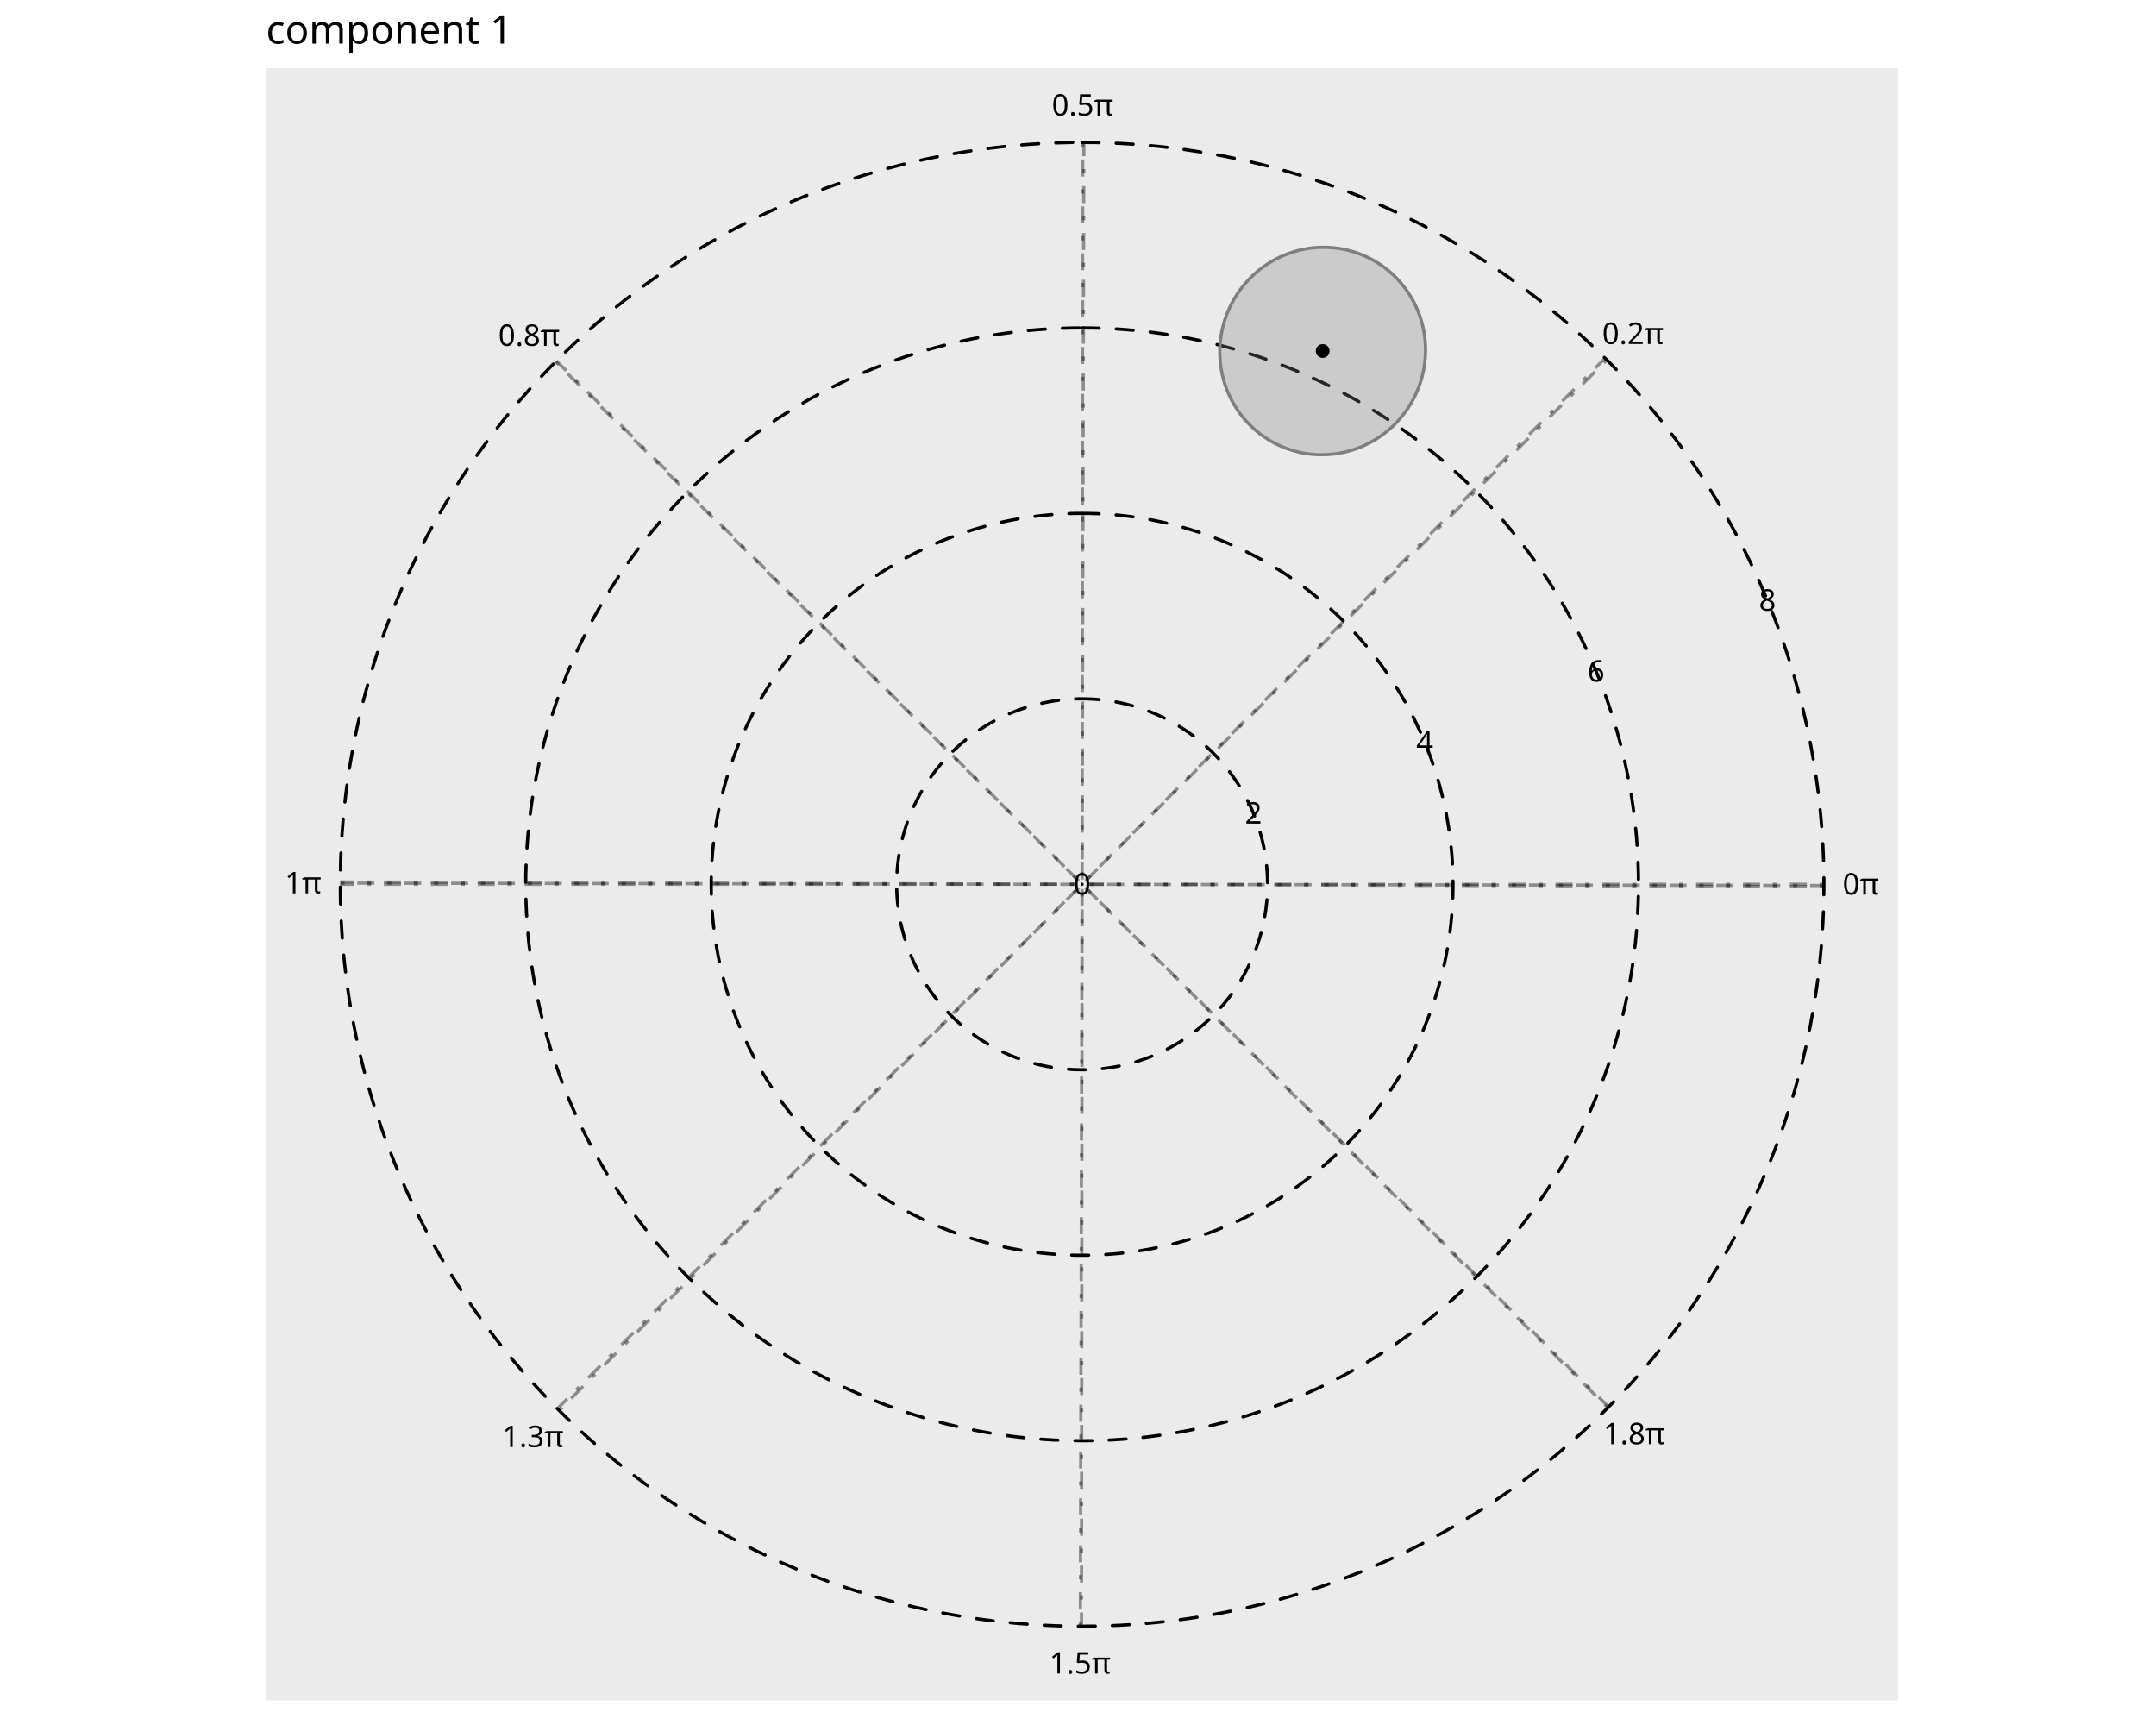
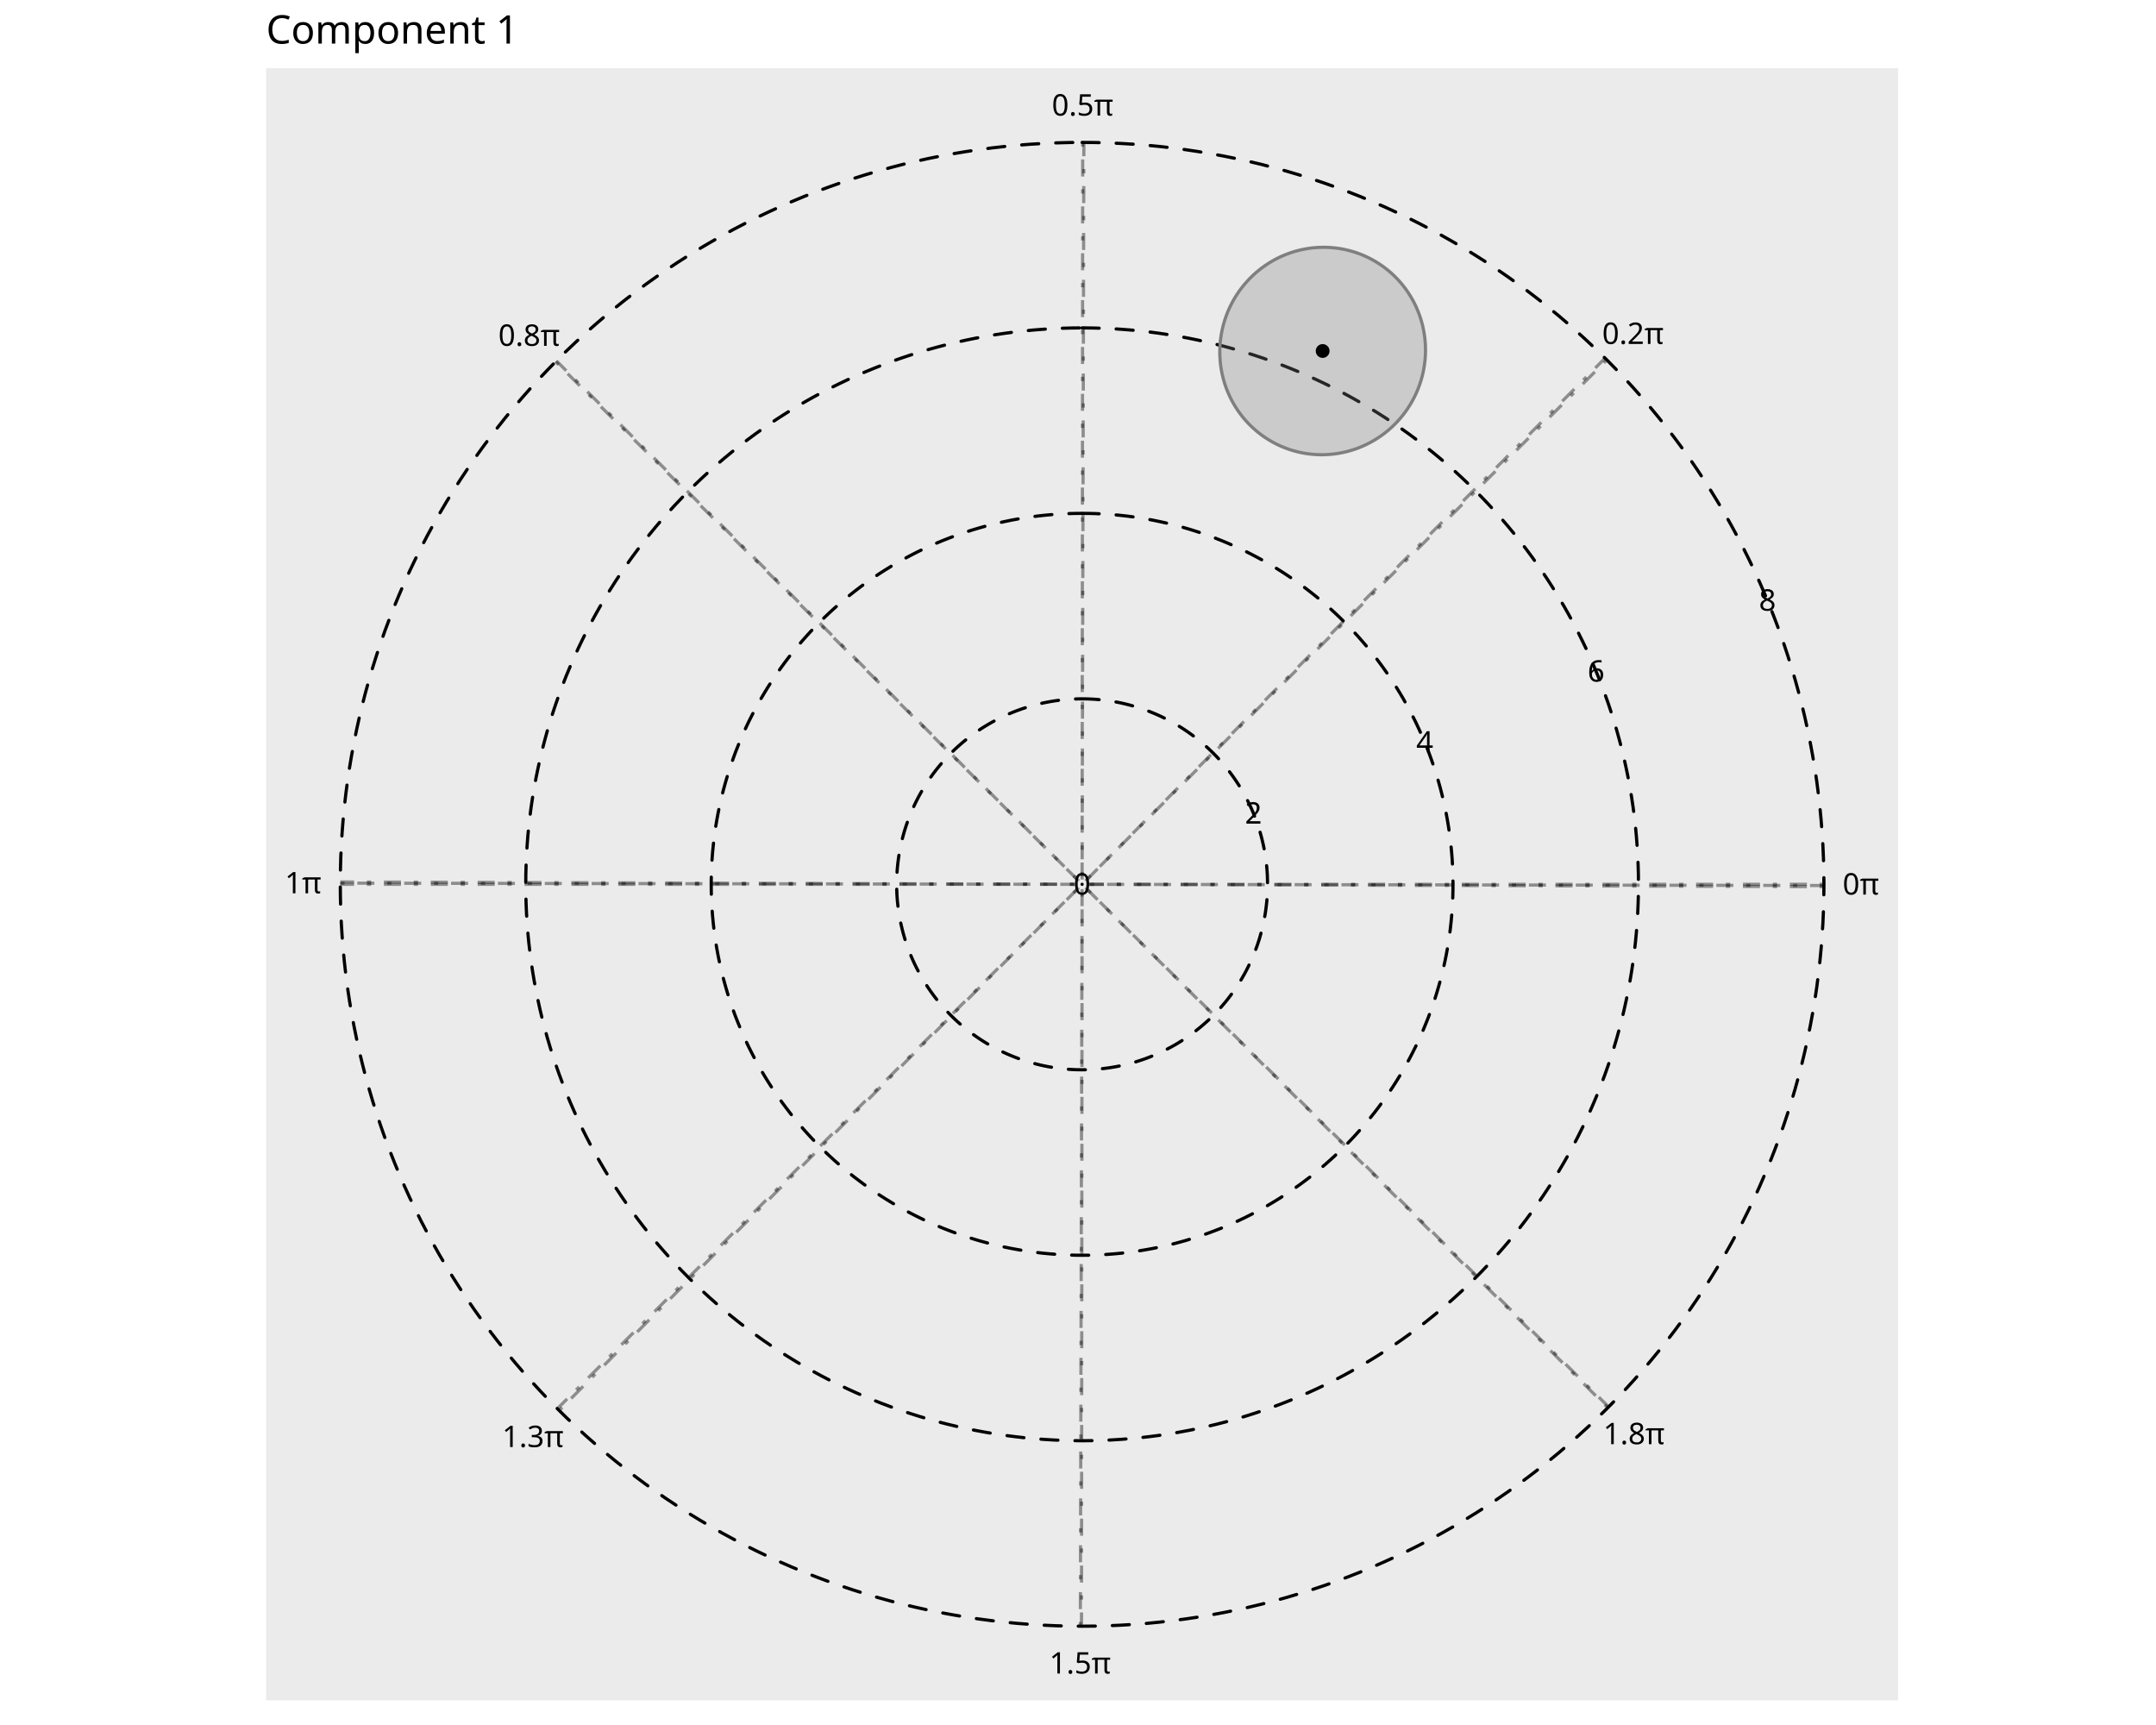
<svg xmlns="http://www.w3.org/2000/svg" class="svglite" data-engine-version="2.0" width="720.00pt" height="576.00pt" viewBox="0 0 720.00 576.00">
  <defs>
    <style type="text/css">
    .svglite line, .svglite polyline, .svglite polygon, .svglite path, .svglite rect, .svglite circle {
      fill: none;
      stroke: #000000;
      stroke-linecap: round;
      stroke-linejoin: round;
      stroke-miterlimit: 10.00;
    }
  </style>
  </defs>
  <rect width="100%" height="100%" style="stroke: none; fill: #FFFFFF;" />
  <defs>
    <clipPath id="cpMC4wMHw3MjAuMDB8MC4wMHw1NzYuMDA=">
      <rect x="0.00" y="0.00" width="720.00" height="576.00" />
    </clipPath>
  </defs>
  <g clip-path="url(#cpMC4wMHw3MjAuMDB8MC4wMHw1NzYuMDA=)">
</g>
  <defs>
    <clipPath id="cpODAuNjV8NjM5LjM1fDAuMDB8NTc2LjAw">
      <rect x="80.65" y="0.00" width="558.70" height="576.00" />
    </clipPath>
  </defs>
  <g clip-path="url(#cpODAuNjV8NjM5LjM1fDAuMDB8NTc2LjAw)">
    <rect x="80.65" y="0.00" width="558.70" height="576.00" style="stroke-width: 1.07; stroke: #FFFFFF; fill: #FFFFFF;" />
  </g>
  <g clip-path="url(#cpMC4wMHw3MjAuMDB8MC4wMHw1NzYuMDA=)">
</g>
  <defs>
    <clipPath id="cpODguODd8NjMzLjg3fDIyLjc4fDU2Ny43OA==">
      <rect x="88.87" y="22.78" width="545.00" height="545.00" />
    </clipPath>
  </defs>
  <g clip-path="url(#cpODguODd8NjMzLjg3fDIyLjc4fDU2Ny43OA==)">
    <rect x="88.87" y="22.78" width="545.00" height="545.00" style="stroke-width: 1.07; stroke: none; fill: #EBEBEB;" />
    <polygon points="361.37,295.28 361.37,295.28 361.37,295.28 361.37,295.28 361.37,295.28 361.37,295.28 361.37,295.28 361.37,295.28 361.37,295.28 361.37,295.28 361.37,295.28 361.37,295.28 361.37,295.28 361.37,295.28 361.37,295.28 361.37,295.28 361.37,295.28 361.37,295.28 361.37,295.28 361.37,295.28 361.37,295.28 361.37,295.28 361.37,295.28 361.37,295.28 361.37,295.28 361.37,295.28 361.37,295.28 361.37,295.28 361.37,295.28 361.37,295.28 361.37,295.28 361.37,295.28 361.37,295.28 361.37,295.28 361.37,295.28 361.37,295.28 361.37,295.28 361.37,295.28 361.37,295.28 361.37,295.28 361.37,295.28 361.37,295.28 361.37,295.28 361.37,295.28 361.37,295.28 361.37,295.28 361.37,295.28 361.37,295.28 361.37,295.28 361.37,295.28 361.37,295.28 361.37,295.28 361.37,295.28 361.37,295.28 361.37,295.28 361.37,295.28 361.37,295.28 361.37,295.28 361.37,295.28 361.37,295.28 361.37,295.28 361.37,295.28 361.37,295.28 361.37,295.28 361.37,295.28 361.37,295.28 361.37,295.28 361.37,295.28 361.37,295.28 361.37,295.28 361.37,295.28 361.37,295.28 361.37,295.28 361.37,295.28 361.37,295.28 361.37,295.28 361.37,295.28 361.37,295.28 361.37,295.28 361.37,295.28 361.37,295.28 361.37,295.28 361.37,295.28 361.37,295.28 361.37,295.28 361.37,295.28 361.37,295.28 361.37,295.28 361.37,295.28 361.37,295.28 361.37,295.28 361.37,295.28 361.37,295.28 361.37,295.28 361.37,295.28 361.37,295.28 361.37,295.28 361.37,295.28 361.37,295.28 361.37,295.28 361.37,295.28 361.37,295.28 361.37,295.28 361.37,295.28 361.37,295.28 361.37,295.28 361.37,295.28 361.37,295.28 361.37,295.28 361.37,295.28 361.37,295.28 361.37,295.28 361.37,295.28 361.37,295.28 361.37,295.28 361.37,295.28 361.37,295.28 361.37,295.28 361.37,295.28 361.37,295.28 361.37,295.28 361.37,295.28 361.37,295.28 361.37,295.28 361.37,295.28 361.37,295.28 361.37,295.28 361.37,295.28 361.37,295.28 361.37,295.28 361.37,295.28 361.37,295.28 361.37,295.28 361.37,295.28 361.37,295.28 361.37,295.28 361.37,295.28 361.37,295.28 361.37,295.28 361.37,295.28 361.37,295.28 361.37,295.28 361.37,295.28 361.37,295.28 361.37,295.28 361.37,295.28 361.37,295.28 361.37,295.28 361.37,295.28 361.37,295.28 361.37,295.28 361.37,295.28 361.37,295.28 361.37,295.28 361.37,295.28 361.37,295.28 361.37,295.28 361.37,295.28 361.37,295.28 361.37,295.28 361.37,295.28 361.37,295.28 361.37,295.28 361.37,295.28 361.37,295.28 361.37,295.28 361.37,295.28 361.37,295.28 361.37,295.28 361.37,295.28 361.37,295.28 361.37,295.28 361.37,295.28 361.37,295.28 361.37,295.28 361.37,295.28 361.37,295.28 361.37,295.28 361.37,295.28 361.37,295.28 361.37,295.28 361.37,295.28 361.37,295.28 361.37,295.28 361.37,295.28 361.37,295.28 361.37,295.28 361.37,295.28 361.37,295.28 361.37,295.28 361.37,295.28 361.37,295.28 361.37,295.28 361.37,295.28 361.37,295.28 361.37,295.28 361.37,295.28 361.37,295.28 361.37,295.28 361.37,295.28 361.37,295.28 361.37,295.28 361.37,295.28 361.37,295.28 361.37,295.28 361.37,295.28 361.37,295.28 361.37,295.28 361.37,295.28 361.37,295.28 361.37,295.28 361.37,295.28 361.37,295.28 361.37,295.28 361.37,295.28 361.37,295.28 361.37,295.28 361.37,295.28 361.37,295.28 361.37,295.28 361.37,295.28 361.37,295.28 361.37,295.28 361.37,295.28 361.37,295.28 361.37,295.28 361.37,295.28 361.37,295.28 361.37,295.28 361.37,295.28 361.37,295.28 361.37,295.28 361.37,295.28 361.37,295.28 361.37,295.28 361.37,295.28 361.37,295.28 361.37,295.28 361.37,295.28 361.37,295.28 361.37,295.28 361.37,295.28 361.37,295.28 361.37,295.28 361.37,295.28 361.37,295.28 361.37,295.28 361.37,295.28 361.37,295.28 361.37,295.28 361.37,295.28 361.37,295.28 361.37,295.28 361.37,295.28 361.37,295.28 361.37,295.28 361.37,295.28 361.37,295.28 361.37,295.28 361.37,295.28 361.37,295.28 361.37,295.28 361.37,295.28 361.37,295.28 361.37,295.28 361.37,295.28 361.37,295.28 361.37,295.28 361.37,295.28 361.37,295.28 361.37,295.28 361.37,295.28 361.37,295.28 361.37,295.28 361.37,295.28 361.37,295.28 361.37,295.28 361.37,295.28 361.37,295.28 361.37,295.28 361.37,295.28 361.37,295.28 361.37,295.28 361.37,295.28 361.37,295.28 361.37,295.28 361.37,295.28 361.37,295.28 361.37,295.28 361.37,295.28 361.37,295.28 361.37,295.28 361.37,295.28 361.37,295.28 361.37,295.28 361.37,295.28 361.37,295.28 361.37,295.28 361.37,295.28 361.37,295.28 361.37,295.28 361.37,295.28 361.37,295.28 361.37,295.28 361.37,295.28 361.37,295.28 361.37,295.28 361.37,295.28 361.37,295.28 361.37,295.28 361.37,295.28 361.37,295.28 361.37,295.28 361.37,295.28 361.37,295.28 361.37,295.28 361.37,295.28 361.37,295.28 361.37,295.28 361.37,295.28 361.37,295.28 361.37,295.28 361.37,295.28 361.37,295.28 361.37,295.28 361.37,295.28 361.37,295.28 361.37,295.28 361.37,295.28 361.37,295.28 361.37,295.28 361.37,295.28 361.37,295.28 361.37,295.28 361.37,295.28 361.37,295.28 361.37,295.28 361.37,295.28 361.37,295.28 361.37,295.28 361.37,295.28 361.37,295.28 361.37,295.28 361.37,295.28 361.37,295.28 361.37,295.28 361.37,295.28 361.37,295.28 361.37,295.28 361.37,295.28 361.37,295.28 361.37,295.28 361.37,295.28 361.37,295.28 361.37,295.28 361.37,295.28 361.37,295.28 361.37,295.28 361.37,295.28 361.37,295.28 361.37,295.28 " style="stroke-width: 1.07; stroke-dasharray: 5.69,5.69; fill: none;" />
    <polygon points="361.37,233.35 362.45,233.36 363.53,233.39 364.61,233.44 365.69,233.50 366.77,233.59 367.84,233.69 368.92,233.81 369.99,233.95 371.06,234.11 372.12,234.29 373.19,234.49 374.25,234.70 375.30,234.94 376.35,235.19 377.40,235.46 378.44,235.75 379.48,236.06 380.51,236.38 381.53,236.72 382.55,237.09 383.56,237.46 384.57,237.86 385.57,238.27 386.56,238.70 387.54,239.15 388.52,239.62 389.49,240.10 390.44,240.60 391.39,241.12 392.34,241.65 393.27,242.20 394.19,242.76 395.10,243.34 396.00,243.94 396.89,244.55 397.77,245.18 398.64,245.82 399.50,246.48 400.34,247.15 401.18,247.84 402.00,248.54 402.81,249.26 403.61,249.99 404.39,250.73 405.16,251.49 405.92,252.26 406.66,253.04 407.39,253.84 408.11,254.65 408.81,255.47 409.50,256.31 410.17,257.15 410.83,258.01 411.47,258.88 412.10,259.76 412.71,260.65 413.31,261.55 413.89,262.46 414.46,263.39 415.00,264.32 415.54,265.26 416.05,266.21 416.55,267.17 417.03,268.13 417.50,269.11 417.95,270.09 418.38,271.08 418.79,272.08 419.19,273.09 419.57,274.10 419.93,275.12 420.27,276.14 420.60,277.18 420.90,278.21 421.19,279.25 421.46,280.30 421.71,281.35 421.95,282.41 422.16,283.47 422.36,284.53 422.54,285.59 422.70,286.66 422.84,287.73 422.96,288.81 423.07,289.88 423.15,290.96 423.22,292.04 423.26,293.12 423.29,294.20 423.30,295.28 423.29,296.36 423.26,297.44 423.22,298.52 423.15,299.60 423.07,300.68 422.96,301.76 422.84,302.83 422.70,303.90 422.54,304.97 422.36,306.04 422.16,307.10 421.95,308.16 421.71,309.21 421.46,310.26 421.19,311.31 420.90,312.35 420.60,313.39 420.27,314.42 419.93,315.45 419.57,316.46 419.19,317.48 418.79,318.48 418.38,319.48 417.95,320.47 417.50,321.46 417.03,322.43 416.55,323.40 416.05,324.36 415.54,325.31 415.00,326.25 414.46,327.18 413.89,328.10 413.31,329.01 412.71,329.91 412.10,330.80 411.47,331.68 410.83,332.55 410.17,333.41 409.50,334.26 408.81,335.09 408.11,335.91 407.39,336.72 406.66,337.52 405.92,338.30 405.16,339.07 404.39,339.83 403.61,340.58 402.81,341.31 402.00,342.02 401.18,342.72 400.34,343.41 399.50,344.08 398.64,344.74 397.77,345.39 396.89,346.01 396.00,346.63 395.10,347.22 394.19,347.80 393.27,348.37 392.34,348.92 391.39,349.45 390.44,349.96 389.49,350.46 388.52,350.95 387.54,351.41 386.56,351.86 385.57,352.29 384.57,352.70 383.56,353.10 382.55,353.48 381.53,353.84 380.51,354.18 379.48,354.51 378.44,354.81 377.40,355.10 376.35,355.37 375.30,355.63 374.25,355.86 373.19,356.08 372.12,356.27 371.06,356.45 369.99,356.61 368.92,356.75 367.84,356.87 366.77,356.98 365.69,357.06 364.61,357.13 363.53,357.18 362.45,357.20 361.37,357.21 360.29,357.20 359.21,357.18 358.13,357.13 357.05,357.06 355.97,356.98 354.90,356.87 353.82,356.75 352.75,356.61 351.68,356.45 350.62,356.27 349.55,356.08 348.49,355.86 347.44,355.63 346.39,355.37 345.34,355.10 344.30,354.81 343.26,354.51 342.23,354.18 341.21,353.84 340.19,353.48 339.18,353.10 338.17,352.70 337.17,352.29 336.18,351.86 335.20,351.41 334.22,350.95 333.25,350.46 332.29,349.96 331.34,349.45 330.40,348.92 329.47,348.37 328.55,347.80 327.64,347.22 326.74,346.63 325.85,346.01 324.97,345.39 324.10,344.74 323.24,344.08 322.40,343.41 321.56,342.72 320.74,342.02 319.93,341.31 319.13,340.58 318.35,339.83 317.58,339.07 316.82,338.30 316.08,337.52 315.35,336.72 314.63,335.91 313.93,335.09 313.24,334.26 312.57,333.41 311.91,332.55 311.27,331.68 310.64,330.80 310.03,329.91 309.43,329.01 308.85,328.10 308.28,327.18 307.74,326.25 307.20,325.31 306.69,324.36 306.19,323.40 305.71,322.43 305.24,321.46 304.79,320.47 304.36,319.48 303.95,318.48 303.55,317.48 303.17,316.46 302.81,315.45 302.47,314.42 302.14,313.39 301.84,312.35 301.55,311.31 301.28,310.26 301.03,309.21 300.79,308.16 300.58,307.10 300.38,306.04 300.20,304.97 300.04,303.90 299.90,302.83 299.78,301.76 299.67,300.68 299.59,299.60 299.52,298.52 299.48,297.44 299.45,296.36 299.44,295.28 299.45,294.20 299.48,293.12 299.52,292.04 299.59,290.96 299.67,289.88 299.78,288.81 299.90,287.73 300.04,286.66 300.20,285.59 300.38,284.53 300.58,283.47 300.79,282.41 301.03,281.35 301.28,280.30 301.55,279.25 301.84,278.21 302.14,277.18 302.47,276.14 302.81,275.12 303.17,274.10 303.55,273.09 303.95,272.08 304.36,271.08 304.79,270.09 305.24,269.11 305.71,268.13 306.19,267.17 306.69,266.21 307.20,265.26 307.74,264.32 308.28,263.39 308.85,262.46 309.43,261.55 310.03,260.65 310.64,259.76 311.27,258.88 311.91,258.01 312.57,257.15 313.24,256.31 313.93,255.47 314.63,254.65 315.35,253.84 316.08,253.04 316.82,252.26 317.58,251.49 318.35,250.73 319.13,249.99 319.93,249.26 320.74,248.54 321.56,247.84 322.40,247.15 323.24,246.48 324.10,245.82 324.97,245.18 325.85,244.55 326.74,243.94 327.64,243.34 328.55,242.76 329.47,242.20 330.40,241.65 331.34,241.12 332.29,240.60 333.25,240.10 334.22,239.62 335.20,239.15 336.18,238.70 337.17,238.27 338.17,237.86 339.18,237.46 340.19,237.09 341.21,236.72 342.23,236.38 343.26,236.06 344.30,235.75 345.34,235.46 346.39,235.19 347.44,234.94 348.49,234.70 349.55,234.49 350.62,234.29 351.68,234.11 352.75,233.95 353.82,233.81 354.90,233.69 355.97,233.59 357.05,233.50 358.13,233.44 359.21,233.39 360.29,233.36 361.37,233.35 " style="stroke-width: 1.07; stroke-dasharray: 5.69,5.69; fill: none;" />
    <polygon points="361.37,171.42 363.53,171.44 365.69,171.49 367.85,171.59 370.01,171.72 372.17,171.89 374.32,172.10 376.46,172.34 378.61,172.62 380.75,172.94 382.88,173.30 385.00,173.69 387.12,174.13 389.23,174.59 391.34,175.10 393.43,175.64 395.51,176.22 397.58,176.83 399.65,177.48 401.70,178.17 403.73,178.89 405.76,179.65 407.77,180.44 409.77,181.27 411.75,182.13 413.72,183.02 415.67,183.95 417.60,184.92 419.52,185.92 421.42,186.95 423.30,188.01 425.16,189.11 427.01,190.24 428.83,191.40 430.63,192.60 432.41,193.82 434.17,195.07 435.91,196.36 437.63,197.68 439.32,199.02 440.99,200.40 442.63,201.80 444.25,203.23 445.84,204.69 447.41,206.18 448.95,207.70 450.47,209.24 451.96,210.81 453.42,212.40 454.85,214.02 456.25,215.66 457.63,217.33 458.98,219.02 460.29,220.74 461.58,222.48 462.83,224.24 464.06,226.02 465.25,227.82 466.41,229.64 467.54,231.49 468.64,233.35 469.70,235.23 470.73,237.13 471.73,239.05 472.70,240.98 473.63,242.94 474.52,244.90 475.39,246.88 476.21,248.88 477.01,250.89 477.76,252.92 478.48,254.96 479.17,257.01 479.82,259.07 480.43,261.14 481.01,263.22 481.55,265.32 482.06,267.42 482.53,269.53 482.96,271.65 483.35,273.77 483.71,275.91 484.03,278.04 484.31,280.19 484.55,282.33 484.76,284.49 484.93,286.64 485.06,288.80 485.16,290.96 485.21,293.12 485.23,295.28 485.21,297.44 485.16,299.60 485.06,301.76 484.93,303.92 484.76,306.08 484.55,308.23 484.31,310.38 484.03,312.52 483.71,314.66 483.35,316.79 482.96,318.92 482.53,321.03 482.06,323.15 481.55,325.25 481.01,327.34 480.43,329.42 479.82,331.50 479.17,333.56 478.48,335.61 477.76,337.65 477.01,339.67 476.21,341.68 475.39,343.68 474.52,345.66 473.63,347.63 472.70,349.58 471.73,351.51 470.73,353.43 469.70,355.33 468.64,357.21 467.54,359.08 466.41,360.92 465.25,362.74 464.06,364.55 462.83,366.33 461.58,368.09 460.29,369.82 458.98,371.54 457.63,373.23 456.25,374.90 454.85,376.54 453.42,378.16 451.96,379.76 450.47,381.32 448.95,382.87 447.41,384.38 445.84,385.87 444.25,387.33 442.63,388.76 440.99,390.17 439.32,391.54 437.63,392.89 435.91,394.20 434.17,395.49 432.41,396.74 430.63,397.97 428.83,399.16 427.01,400.32 425.16,401.45 423.30,402.55 421.42,403.62 419.52,404.65 417.60,405.64 415.67,406.61 413.72,407.54 411.75,408.44 409.77,409.30 407.77,410.13 405.76,410.92 403.73,411.68 401.70,412.40 399.65,413.08 397.58,413.73 395.51,414.35 393.43,414.92 391.34,415.47 389.23,415.97 387.12,416.44 385.00,416.87 382.88,417.26 380.75,417.62 378.61,417.94 376.46,418.22 374.32,418.47 372.17,418.67 370.01,418.84 367.85,418.98 365.69,419.07 363.53,419.13 361.37,419.15 359.21,419.13 357.05,419.07 354.89,418.98 352.73,418.84 350.57,418.67 348.42,418.47 346.27,418.22 344.13,417.94 341.99,417.62 339.86,417.26 337.74,416.87 335.62,416.44 333.51,415.97 331.40,415.47 329.31,414.92 327.23,414.35 325.16,413.73 323.09,413.08 321.04,412.40 319.01,411.68 316.98,410.92 314.97,410.13 312.97,409.30 310.99,408.44 309.02,407.54 307.07,406.61 305.14,405.64 303.22,404.65 301.32,403.62 299.44,402.55 297.58,401.45 295.73,400.32 293.91,399.16 292.11,397.97 290.32,396.74 288.56,395.49 286.83,394.20 285.11,392.89 283.42,391.54 281.75,390.17 280.11,388.76 278.49,387.33 276.90,385.87 275.33,384.38 273.79,382.87 272.27,381.32 270.78,379.76 269.32,378.16 267.89,376.54 266.49,374.90 265.11,373.23 263.76,371.54 262.45,369.82 261.16,368.09 259.91,366.33 258.68,364.55 257.49,362.74 256.33,360.92 255.20,359.08 254.10,357.21 253.04,355.33 252.01,353.43 251.01,351.51 250.04,349.58 249.11,347.63 248.22,345.66 247.35,343.68 246.53,341.68 245.73,339.67 244.98,337.65 244.26,335.61 243.57,333.56 242.92,331.50 242.31,329.42 241.73,327.34 241.19,325.25 240.68,323.15 240.21,321.03 239.78,318.92 239.39,316.79 239.03,314.66 238.71,312.52 238.43,310.38 238.19,308.23 237.98,306.08 237.81,303.92 237.68,301.76 237.58,299.60 237.53,297.44 237.51,295.28 237.53,293.12 237.58,290.96 237.68,288.80 237.81,286.64 237.98,284.49 238.19,282.33 238.43,280.19 238.71,278.04 239.03,275.91 239.39,273.77 239.78,271.65 240.21,269.53 240.68,267.42 241.19,265.32 241.73,263.22 242.31,261.14 242.92,259.07 243.57,257.01 244.26,254.96 244.98,252.92 245.73,250.89 246.53,248.88 247.35,246.88 248.22,244.90 249.11,242.94 250.04,240.98 251.01,239.05 252.01,237.13 253.04,235.23 254.10,233.35 255.20,231.49 256.33,229.64 257.49,227.82 258.68,226.02 259.91,224.24 261.16,222.48 262.45,220.74 263.76,219.02 265.11,217.33 266.49,215.66 267.89,214.02 269.32,212.40 270.78,210.81 272.27,209.24 273.79,207.70 275.33,206.18 276.90,204.69 278.49,203.23 280.11,201.80 281.75,200.40 283.42,199.02 285.11,197.68 286.83,196.36 288.56,195.07 290.32,193.82 292.11,192.60 293.91,191.40 295.73,190.24 297.58,189.11 299.44,188.01 301.32,186.95 303.22,185.92 305.14,184.92 307.07,183.95 309.02,183.02 310.99,182.13 312.97,181.27 314.97,180.44 316.98,179.65 319.01,178.89 321.04,178.17 323.09,177.48 325.16,176.83 327.23,176.22 329.31,175.64 331.40,175.10 333.51,174.59 335.62,174.13 337.74,173.69 339.86,173.30 341.99,172.94 344.13,172.62 346.27,172.34 348.42,172.10 350.57,171.89 352.73,171.72 354.89,171.59 357.05,171.49 359.21,171.44 361.37,171.42 " style="stroke-width: 1.07; stroke-dasharray: 5.69,5.69; fill: none;" />
    <polygon points="361.37,109.49 364.61,109.52 367.85,109.60 371.09,109.74 374.33,109.94 377.56,110.19 380.79,110.51 384.01,110.87 387.23,111.30 390.43,111.78 393.63,112.31 396.82,112.90 400.00,113.55 403.16,114.25 406.32,115.01 409.46,115.82 412.58,116.68 415.69,117.61 418.78,118.58 421.86,119.61 424.92,120.69 427.95,121.83 430.97,123.02 433.97,124.26 436.94,125.55 439.89,126.90 442.82,128.29 445.72,129.74 448.60,131.24 451.44,132.78 454.27,134.38 457.06,136.03 459.83,137.72 462.56,139.46 465.26,141.25 467.94,143.09 470.58,144.97 473.18,146.90 475.76,148.87 478.29,150.89 480.80,152.96 483.26,155.06 485.69,157.21 488.08,159.40 490.43,161.63 492.75,163.91 495.02,166.22 497.25,168.57 499.44,170.96 501.59,173.39 503.70,175.86 505.76,178.36 507.78,180.90 509.75,183.47 511.68,186.07 513.56,188.71 515.40,191.39 517.19,194.09 518.93,196.83 520.63,199.59 522.27,202.38 523.87,205.21 525.42,208.06 526.91,210.93 528.36,213.84 529.76,216.76 531.10,219.71 532.39,222.69 533.64,225.68 534.82,228.70 535.96,231.74 537.04,234.79 538.07,237.87 539.05,240.96 539.97,244.07 540.83,247.19 541.65,250.33 542.40,253.49 543.10,256.65 543.75,259.83 544.34,263.02 544.88,266.22 545.36,269.42 545.78,272.64 546.15,275.86 546.46,279.09 546.71,282.32 546.91,285.56 547.05,288.80 547.14,292.04 547.16,295.28 547.14,298.52 547.05,301.77 546.91,305.01 546.71,308.24 546.46,311.48 546.15,314.70 545.78,317.92 545.36,321.14 544.88,324.35 544.34,327.55 543.75,330.73 543.10,333.91 542.40,337.08 541.65,340.23 540.83,343.37 539.97,346.49 539.05,349.60 538.07,352.70 537.04,355.77 535.96,358.83 534.82,361.86 533.64,364.88 532.39,367.88 531.10,370.85 529.76,373.80 528.36,376.73 526.91,379.63 525.42,382.51 523.87,385.36 522.27,388.18 520.63,390.97 518.93,393.74 517.19,396.47 515.40,399.18 513.56,401.85 511.68,404.49 509.75,407.10 507.78,409.67 505.76,412.21 503.70,414.71 501.59,417.17 499.44,419.60 497.25,421.99 495.02,424.35 492.75,426.66 490.43,428.93 488.08,431.16 485.69,433.35 483.26,435.50 480.80,437.61 478.29,439.67 475.76,441.69 473.18,443.66 470.58,445.59 467.94,447.48 465.26,449.31 462.56,451.10 459.83,452.84 457.06,454.54 454.27,456.18 451.44,457.78 448.60,459.33 445.72,460.83 442.82,462.27 439.89,463.67 436.94,465.01 433.97,466.31 430.97,467.55 427.95,468.74 424.92,469.87 421.86,470.95 418.78,471.98 415.69,472.96 412.58,473.88 409.46,474.75 406.32,475.56 403.16,476.31 400.00,477.02 396.82,477.66 393.63,478.25 390.43,478.79 387.23,479.27 384.01,479.69 380.79,480.06 377.56,480.37 374.33,480.62 371.09,480.82 367.85,480.96 364.61,481.05 361.37,481.08 358.13,481.05 354.89,480.96 351.65,480.82 348.41,480.62 345.18,480.37 341.95,480.06 338.73,479.69 335.51,479.27 332.31,478.79 329.11,478.25 325.92,477.66 322.74,477.02 319.58,476.31 316.42,475.56 313.28,474.75 310.16,473.88 307.05,472.96 303.96,471.98 300.88,470.95 297.82,469.87 294.79,468.74 291.77,467.55 288.77,466.31 285.80,465.01 282.85,463.67 279.92,462.27 277.02,460.83 274.14,459.33 271.29,457.78 268.47,456.18 265.68,454.54 262.91,452.84 260.18,451.10 257.47,449.31 254.80,447.48 252.16,445.59 249.56,443.66 246.98,441.69 244.45,439.67 241.94,437.61 239.48,435.50 237.05,433.35 234.66,431.16 232.31,428.93 229.99,426.66 227.72,424.35 225.49,421.99 223.30,419.60 221.15,417.17 219.04,414.71 216.98,412.21 214.96,409.67 212.99,407.10 211.06,404.49 209.18,401.85 207.34,399.18 205.55,396.47 203.81,393.74 202.11,390.97 200.47,388.18 198.87,385.36 197.32,382.51 195.83,379.63 194.38,376.73 192.98,373.80 191.64,370.85 190.35,367.88 189.10,364.88 187.92,361.86 186.78,358.83 185.70,355.77 184.67,352.70 183.69,349.60 182.77,346.49 181.91,343.37 181.09,340.23 180.34,337.08 179.64,333.91 178.99,330.73 178.40,327.55 177.86,324.35 177.38,321.14 176.96,317.92 176.59,314.70 176.28,311.48 176.03,308.24 175.83,305.01 175.69,301.77 175.60,298.52 175.58,295.28 175.60,292.04 175.69,288.80 175.83,285.56 176.03,282.32 176.28,279.09 176.59,275.86 176.96,272.64 177.38,269.42 177.86,266.22 178.40,263.02 178.99,259.83 179.64,256.65 180.34,253.49 181.09,250.33 181.91,247.19 182.77,244.07 183.69,240.96 184.67,237.87 185.70,234.79 186.78,231.74 187.92,228.70 189.10,225.68 190.35,222.69 191.64,219.71 192.98,216.76 194.38,213.84 195.83,210.93 197.32,208.06 198.87,205.21 200.47,202.38 202.11,199.59 203.81,196.83 205.55,194.09 207.34,191.39 209.18,188.71 211.06,186.07 212.99,183.47 214.96,180.90 216.98,178.36 219.04,175.86 221.15,173.39 223.30,170.96 225.49,168.57 227.72,166.22 229.99,163.91 232.31,161.63 234.66,159.40 237.05,157.21 239.48,155.06 241.94,152.96 244.45,150.89 246.98,148.87 249.56,146.90 252.16,144.97 254.80,143.09 257.47,141.25 260.18,139.46 262.91,137.72 265.68,136.03 268.47,134.38 271.29,132.78 274.14,131.24 277.02,129.74 279.92,128.29 282.85,126.90 285.80,125.55 288.77,124.26 291.77,123.02 294.79,121.83 297.82,120.69 300.88,119.61 303.96,118.58 307.05,117.61 310.16,116.68 313.28,115.82 316.42,115.01 319.58,114.25 322.74,113.55 325.92,112.90 329.11,112.31 332.31,111.78 335.51,111.30 338.73,110.87 341.95,110.51 345.18,110.19 348.41,109.94 351.65,109.74 354.89,109.60 358.13,109.52 361.37,109.49 " style="stroke-width: 1.07; stroke-dasharray: 5.69,5.69; fill: none;" />
    <polygon points="361.37,47.56 365.69,47.59 370.02,47.71 374.33,47.90 378.65,48.16 382.96,48.50 387.26,48.91 391.56,49.40 395.85,49.97 400.12,50.61 404.39,51.32 408.64,52.11 412.88,52.97 417.10,53.91 421.30,54.91 425.49,56.00 429.65,57.15 433.80,58.38 437.92,59.68 442.02,61.05 446.10,62.50 450.15,64.01 454.17,65.59 458.16,67.25 462.13,68.97 466.06,70.77 469.97,72.63 473.84,74.56 477.67,76.55 481.47,78.62 485.23,80.75 488.96,82.94 492.64,85.20 496.29,87.52 499.90,89.91 503.46,92.36 506.98,94.87 510.46,97.44 513.89,100.07 517.27,102.76 520.61,105.51 523.89,108.32 527.13,111.19 530.32,114.11 533.45,117.08 536.54,120.11 539.57,123.20 542.55,126.33 545.47,129.52 548.33,132.76 551.14,136.05 553.89,139.38 556.58,142.77 559.21,146.20 561.78,149.67 564.30,153.19 566.74,156.76 569.13,160.36 571.45,164.01 573.71,167.69 575.91,171.42 578.04,175.18 580.10,178.98 582.10,182.82 584.02,186.69 585.89,190.59 587.68,194.52 589.40,198.49 591.06,202.48 592.64,206.51 594.16,210.55 595.60,214.63 596.97,218.73 598.27,222.85 599.50,227.00 600.65,231.17 601.74,235.35 602.75,239.56 603.68,243.78 604.54,248.01 605.33,252.26 606.05,256.53 606.69,260.81 607.25,265.09 607.74,269.39 608.15,273.69 608.49,278.00 608.76,282.32 608.95,286.64 609.06,290.96 609.10,295.28 609.06,299.61 608.95,303.93 608.76,308.25 608.49,312.56 608.15,316.87 607.74,321.18 607.25,325.47 606.69,329.76 606.05,334.04 605.33,338.30 604.54,342.55 603.68,346.79 602.75,351.01 601.74,355.21 600.65,359.40 599.50,363.56 598.27,367.71 596.97,371.83 595.60,375.93 594.16,380.01 592.64,384.06 591.06,388.08 589.40,392.08 587.68,396.04 585.89,399.98 584.02,403.88 582.10,407.75 580.10,411.58 578.04,415.38 575.91,419.15 573.71,422.87 571.45,426.56 569.13,430.20 566.74,433.81 564.30,437.37 561.78,440.89 559.21,444.37 556.58,447.80 553.89,451.18 551.14,454.52 548.33,457.81 545.47,461.04 542.55,464.23 539.57,467.37 536.54,470.45 533.45,473.48 530.32,476.46 527.13,479.38 523.89,482.24 520.61,485.05 517.27,487.80 513.89,490.49 510.46,493.12 506.98,495.70 503.46,498.21 499.90,500.66 496.29,503.04 492.64,505.37 488.96,507.62 485.23,509.82 481.47,511.95 477.67,514.01 473.84,516.01 469.97,517.94 466.06,519.80 462.13,521.59 458.16,523.32 454.17,524.97 450.15,526.55 446.10,528.07 442.02,529.51 437.92,530.88 433.80,532.18 429.65,533.41 425.49,534.57 421.30,535.65 417.10,536.66 412.88,537.59 408.64,538.46 404.39,539.24 400.12,539.96 395.85,540.60 391.56,541.16 387.26,541.65 382.96,542.07 378.65,542.40 374.33,542.67 370.02,542.86 365.69,542.97 361.37,543.01 357.05,542.97 352.72,542.86 348.40,542.67 344.09,542.40 339.78,542.07 335.48,541.65 331.18,541.16 326.89,540.60 322.62,539.96 318.35,539.24 314.10,538.46 309.86,537.59 305.64,536.66 301.44,535.65 297.25,534.57 293.09,533.41 288.94,532.18 284.82,530.88 280.72,529.51 276.64,528.07 272.59,526.55 268.57,524.97 264.58,523.32 260.61,521.59 256.68,519.80 252.77,517.94 248.90,516.01 245.07,514.01 241.27,511.95 237.51,509.82 233.78,507.62 230.10,505.37 226.45,503.04 222.84,500.66 219.28,498.21 215.76,495.70 212.28,493.12 208.85,490.49 205.47,487.80 202.13,485.05 198.85,482.24 195.61,479.38 192.42,476.46 189.28,473.48 186.20,470.45 183.17,467.37 180.19,464.23 177.27,461.04 174.41,457.81 171.60,454.52 168.85,451.18 166.16,447.80 163.53,444.37 160.96,440.89 158.44,437.37 156.00,433.81 153.61,430.20 151.29,426.56 149.03,422.87 146.83,419.15 144.70,415.38 142.64,411.58 140.64,407.75 138.72,403.88 136.85,399.98 135.06,396.04 133.34,392.08 131.68,388.08 130.10,384.06 128.58,380.01 127.14,375.93 125.77,371.83 124.47,367.71 123.24,363.56 122.08,359.40 121.00,355.21 119.99,351.01 119.06,346.79 118.20,342.55 117.41,338.30 116.69,334.04 116.05,329.76 115.49,325.47 115.00,321.18 114.59,316.87 114.25,312.56 113.98,308.25 113.79,303.93 113.68,299.61 113.64,295.28 113.68,290.96 113.79,286.64 113.98,282.32 114.25,278.00 114.59,273.69 115.00,269.39 115.49,265.09 116.05,260.81 116.69,256.53 117.41,252.26 118.20,248.01 119.06,243.78 119.99,239.56 121.00,235.35 122.08,231.17 123.24,227.00 124.47,222.85 125.77,218.73 127.14,214.63 128.58,210.55 130.10,206.51 131.68,202.48 133.34,198.49 135.06,194.52 136.85,190.59 138.72,186.69 140.64,182.82 142.64,178.98 144.70,175.18 146.83,171.42 149.03,167.69 151.29,164.01 153.61,160.36 156.00,156.76 158.44,153.19 160.96,149.67 163.53,146.20 166.16,142.77 168.85,139.38 171.60,136.05 174.41,132.76 177.27,129.52 180.19,126.33 183.17,123.20 186.20,120.11 189.28,117.08 192.42,114.11 195.61,111.19 198.85,108.32 202.13,105.51 205.47,102.76 208.85,100.07 212.28,97.44 215.76,94.87 219.28,92.36 222.84,89.91 226.45,87.52 230.10,85.20 233.78,82.94 237.51,80.75 241.27,78.62 245.07,76.55 248.90,74.56 252.77,72.63 256.68,70.77 260.61,68.97 264.58,67.25 268.57,65.59 272.59,64.01 276.64,62.50 280.72,61.05 284.82,59.68 288.94,58.38 293.09,57.15 297.25,56.00 301.44,54.91 305.64,53.91 309.86,52.97 314.10,52.11 318.35,51.32 322.62,50.61 326.89,49.97 331.18,49.40 335.48,48.91 339.78,48.50 344.09,48.16 348.40,47.90 352.72,47.71 357.05,47.59 361.37,47.56 " style="stroke-width: 1.07; stroke-dasharray: 5.69,5.69; fill: none;" />
    <polygon points="455.97,85.57 455.42,85.33 454.87,85.10 454.32,84.88 453.76,84.67 453.19,84.46 452.63,84.27 452.06,84.09 451.48,83.92 450.91,83.76 450.33,83.61 449.75,83.46 449.16,83.33 448.58,83.21 447.99,83.10 447.40,83.00 446.81,82.91 446.21,82.83 445.62,82.77 445.02,82.71 444.42,82.66 443.83,82.62 443.23,82.60 442.63,82.58 442.03,82.57 441.43,82.58 440.83,82.60 440.23,82.62 439.63,82.66 439.03,82.71 438.44,82.76 437.84,82.83 437.25,82.91 436.65,83.00 436.06,83.10 435.47,83.21 434.88,83.33 434.29,83.46 433.71,83.60 433.13,83.75 432.55,83.91 431.97,84.08 431.40,84.27 430.83,84.46 430.26,84.66 429.70,84.87 429.14,85.09 428.58,85.32 428.03,85.56 427.48,85.82 426.94,86.08 426.40,86.34 425.87,86.62 425.34,86.91 424.81,87.21 424.29,87.52 423.78,87.83 423.27,88.16 422.77,88.49 422.27,88.83 421.78,89.18 421.29,89.54 420.81,89.91 420.34,90.29 419.88,90.67 419.42,91.06 418.96,91.46 418.52,91.87 418.08,92.29 417.65,92.71 417.22,93.14 416.81,93.58 416.40,94.03 416.00,94.48 415.60,94.94 415.22,95.40 414.84,95.88 414.47,96.36 414.11,96.84 413.75,97.33 413.41,97.83 413.07,98.34 412.75,98.85 412.43,99.36 412.12,99.88 411.82,100.41 411.53,100.94 411.25,101.47 410.98,102.02 410.71,102.56 410.46,103.11 410.21,103.67 409.98,104.22 409.75,104.79 409.54,105.35 409.33,105.92 409.14,106.49 408.95,107.07 408.78,107.65 408.61,108.23 408.45,108.82 408.31,109.41 408.17,110.00 408.05,110.59 407.93,111.18 407.83,111.78 407.74,112.38 407.65,112.98 407.58,113.58 407.51,114.18 407.46,114.78 407.42,115.38 407.39,115.99 407.37,116.59 407.36,117.20 407.35,117.80 407.36,118.40 407.39,119.01 407.42,119.61 407.46,120.21 407.51,120.82 407.57,121.42 407.64,122.02 407.73,122.61 407.82,123.21 407.92,123.80 408.04,124.40 408.16,124.99 408.30,125.57 408.44,126.16 408.60,126.74 408.76,127.32 408.93,127.90 409.12,128.47 409.31,129.04 409.52,129.61 409.73,130.17 409.96,130.73 410.19,131.28 410.43,131.83 410.69,132.38 410.95,132.92 411.22,133.45 411.50,133.99 411.79,134.51 412.09,135.03 412.40,135.55 412.72,136.06 413.04,136.56 413.38,137.06 413.72,137.55 414.07,138.04 414.43,138.52 414.80,138.99 415.18,139.46 415.56,139.92 415.96,140.37 416.36,140.82 416.77,141.25 417.18,141.69 417.61,142.11 418.04,142.53 418.48,142.93 418.92,143.33 419.37,143.73 419.83,144.11 420.30,144.49 420.77,144.86 421.25,145.22 421.73,145.57 422.22,145.91 422.72,146.24 423.22,146.57 423.73,146.88 424.24,147.19 424.76,147.49 425.29,147.78 425.82,148.06 426.35,148.33 426.89,148.59 427.43,148.84 427.98,149.08 428.53,149.31 429.09,149.53 429.65,149.74 430.21,149.95 430.78,150.14 431.35,150.32 431.92,150.49 432.49,150.65 433.07,150.80 433.65,150.95 434.24,151.08 434.83,151.20 435.41,151.31 436.00,151.41 436.60,151.50 437.19,151.58 437.78,151.64 438.38,151.70 438.98,151.75 439.58,151.79 440.17,151.81 440.77,151.83 441.37,151.83 441.97,151.83 442.57,151.81 443.17,151.79 443.77,151.75 444.37,151.70 444.96,151.65 445.56,151.58 446.16,151.50 446.75,151.41 447.34,151.31 447.93,151.20 448.52,151.08 449.11,150.95 449.69,150.81 450.27,150.66 450.85,150.50 451.43,150.32 452.00,150.14 452.57,149.95 453.14,149.75 453.70,149.54 454.26,149.32 454.82,149.09 455.37,148.84 455.92,148.59 456.46,148.33 457.00,148.06 457.54,147.79 458.06,147.50 458.59,147.20 459.11,146.89 459.62,146.58 460.13,146.25 460.63,145.92 461.13,145.58 461.62,145.23 462.11,144.87 462.59,144.50 463.06,144.12 463.53,143.74 463.99,143.35 464.44,142.95 464.88,142.54 465.32,142.12 465.75,141.70 466.18,141.27 466.60,140.83 467.00,140.38 467.41,139.93 467.80,139.47 468.19,139.01 468.56,138.53 468.93,138.05 469.29,137.57 469.65,137.08 469.99,136.58 470.33,136.07 470.65,135.56 470.97,135.05 471.28,134.53 471.58,134.00 471.87,133.47 472.15,132.93 472.43,132.39 472.69,131.85 472.94,131.30 473.19,130.74 473.42,130.19 473.65,129.62 473.86,129.06 474.07,128.49 474.26,127.91 474.45,127.34 474.63,126.76 474.79,126.18 474.95,125.59 475.09,125.00 475.23,124.41 475.35,123.82 475.47,123.23 475.57,122.63 475.67,122.03 475.75,121.43 475.82,120.83 475.89,120.23 475.94,119.63 475.98,119.03 476.01,118.42 476.04,117.82 476.05,117.21 476.05,116.61 476.04,116.01 476.02,115.40 475.99,114.80 475.94,114.20 475.89,113.59 475.83,112.99 475.76,112.39 475.67,111.80 475.58,111.20 475.48,110.61 475.36,110.01 475.24,109.42 475.11,108.84 474.96,108.25 474.81,107.67 474.64,107.09 474.47,106.51 474.28,105.94 474.09,105.37 473.88,104.80 473.67,104.24 473.44,103.68 473.21,103.13 472.97,102.58 472.71,102.03 472.45,101.49 472.18,100.95 471.90,100.42 471.61,99.90 471.31,99.38 471.00,98.86 470.68,98.35 470.36,97.85 470.02,97.35 469.68,96.86 469.33,96.37 468.97,95.89 468.60,95.42 468.22,94.95 467.84,94.49 467.44,94.04 467.04,93.59 466.63,93.15 466.22,92.72 465.80,92.30 465.36,91.88 464.93,91.48 464.48,91.07 464.03,90.68 463.57,90.30 463.10,89.92 462.63,89.55 462.15,89.19 461.67,88.84 461.18,88.50 460.68,88.17 460.18,87.84 459.67,87.53 459.16,87.22 458.64,86.92 458.11,86.63 457.59,86.35 457.05,86.08 456.51,85.82 " style="stroke-width: 1.07; stroke: #7F7F7F; fill: #7F7F7F; fill-opacity: 0.30;" />
    <circle cx="441.70" cy="117.20" r="1.95" style="stroke-width: 0.71; fill: #000000;" />
    <line x1="609.10" y1="295.28" x2="113.64" y2="295.28" style="stroke-width: 1.07; stroke: #000000; stroke-opacity: 0.40; stroke-dasharray: 1.42,4.27,5.69,4.27; stroke-linecap: butt;" />
    <line x1="536.61" y1="120.18" x2="186.13" y2="470.38" style="stroke-width: 1.07; stroke: #000000; stroke-opacity: 0.40; stroke-dasharray: 1.42,4.27,5.69,4.27; stroke-linecap: butt;" />
    <line x1="361.57" y1="47.56" x2="361.17" y2="543.01" style="stroke-width: 1.07; stroke: #000000; stroke-opacity: 0.40; stroke-dasharray: 1.42,4.27,5.69,4.27; stroke-linecap: butt;" />
    <line x1="185.54" y1="120.78" x2="537.20" y2="469.78" style="stroke-width: 1.07; stroke: #000000; stroke-opacity: 0.40; stroke-dasharray: 1.42,4.27,5.69,4.27; stroke-linecap: butt;" />
    <line x1="113.64" y1="294.89" x2="609.10" y2="295.68" style="stroke-width: 1.07; stroke: #000000; stroke-opacity: 0.40; stroke-dasharray: 1.42,4.27,5.69,4.27; stroke-linecap: butt;" />
    <line x1="186.73" y1="470.98" x2="536.01" y2="119.59" style="stroke-width: 1.07; stroke: #000000; stroke-opacity: 0.40; stroke-dasharray: 1.42,4.27,5.69,4.27; stroke-linecap: butt;" />
    <line x1="360.78" y1="543.01" x2="361.96" y2="47.56" style="stroke-width: 1.07; stroke: #000000; stroke-opacity: 0.40; stroke-dasharray: 1.42,4.27,5.69,4.27; stroke-linecap: butt;" />
    <line x1="536.93" y1="470.06" x2="185.81" y2="120.50" style="stroke-width: 1.07; stroke: #000000; stroke-opacity: 0.40; stroke-dasharray: 1.42,4.27,5.69,4.27; stroke-linecap: butt;" />
    <line x1="609.09" y1="296.07" x2="113.65" y2="294.49" style="stroke-width: 1.07; stroke: #000000; stroke-opacity: 0.40; stroke-dasharray: 1.42,4.27,5.69,4.27; stroke-linecap: butt;" />
    <text x="621.48" y="298.71" text-anchor="middle" style="font-size: 9.96px; font-family: sans;" textLength="12.41px" lengthAdjust="spacingAndGlyphs">0π</text>
    <text x="545.37" y="114.85" text-anchor="middle" style="font-size: 9.96px; font-family: sans;" textLength="20.72px" lengthAdjust="spacingAndGlyphs">0.2π</text>
    <text x="361.58" y="38.60" text-anchor="middle" style="font-size: 9.96px; font-family: sans;" textLength="20.72px" lengthAdjust="spacingAndGlyphs">0.5π</text>
    <text x="176.74" y="115.48" text-anchor="middle" style="font-size: 9.96px; font-family: sans;" textLength="20.72px" lengthAdjust="spacingAndGlyphs">0.8π</text>
    <text x="101.26" y="298.29" text-anchor="middle" style="font-size: 9.96px; font-family: sans;" textLength="12.41px" lengthAdjust="spacingAndGlyphs">1π</text>
    <text x="178.00" y="483.19" text-anchor="middle" style="font-size: 9.96px; font-family: sans;" textLength="20.72px" lengthAdjust="spacingAndGlyphs">1.3π</text>
    <text x="360.75" y="558.82" text-anchor="middle" style="font-size: 9.96px; font-family: sans;" textLength="20.72px" lengthAdjust="spacingAndGlyphs">1.5π</text>
    <text x="545.70" y="482.23" text-anchor="middle" style="font-size: 9.96px; font-family: sans;" textLength="20.72px" lengthAdjust="spacingAndGlyphs">1.8π</text>
    <text x="361.37" y="298.71" text-anchor="middle" style="font-size: 9.96px; font-family: sans;" textLength="5.54px" lengthAdjust="spacingAndGlyphs">0</text>
    <text x="418.59" y="275.01" text-anchor="middle" style="font-size: 9.96px; font-family: sans;" textLength="5.54px" lengthAdjust="spacingAndGlyphs">2</text>
    <text x="475.80" y="251.31" text-anchor="middle" style="font-size: 9.96px; font-family: sans;" textLength="5.54px" lengthAdjust="spacingAndGlyphs">4</text>
    <text x="533.02" y="227.61" text-anchor="middle" style="font-size: 9.96px; font-family: sans;" textLength="5.54px" lengthAdjust="spacingAndGlyphs">6</text>
    <text x="590.24" y="203.91" text-anchor="middle" style="font-size: 9.96px; font-family: sans;" textLength="5.54px" lengthAdjust="spacingAndGlyphs">8</text>
  </g>
  <g clip-path="url(#cpMC4wMHw3MjAuMDB8MC4wMHw1NzYuMDA=)">
-     <text x="88.87" y="14.56" style="font-size: 13.20px; font-family: sans;" textLength="76.33px" lengthAdjust="spacingAndGlyphs">component 1</text>
+     <text x="88.87" y="14.56" style="font-size: 13.20px; font-family: sans;" textLength="79.26px" lengthAdjust="spacingAndGlyphs">Component 1</text>
  </g>
</svg>
